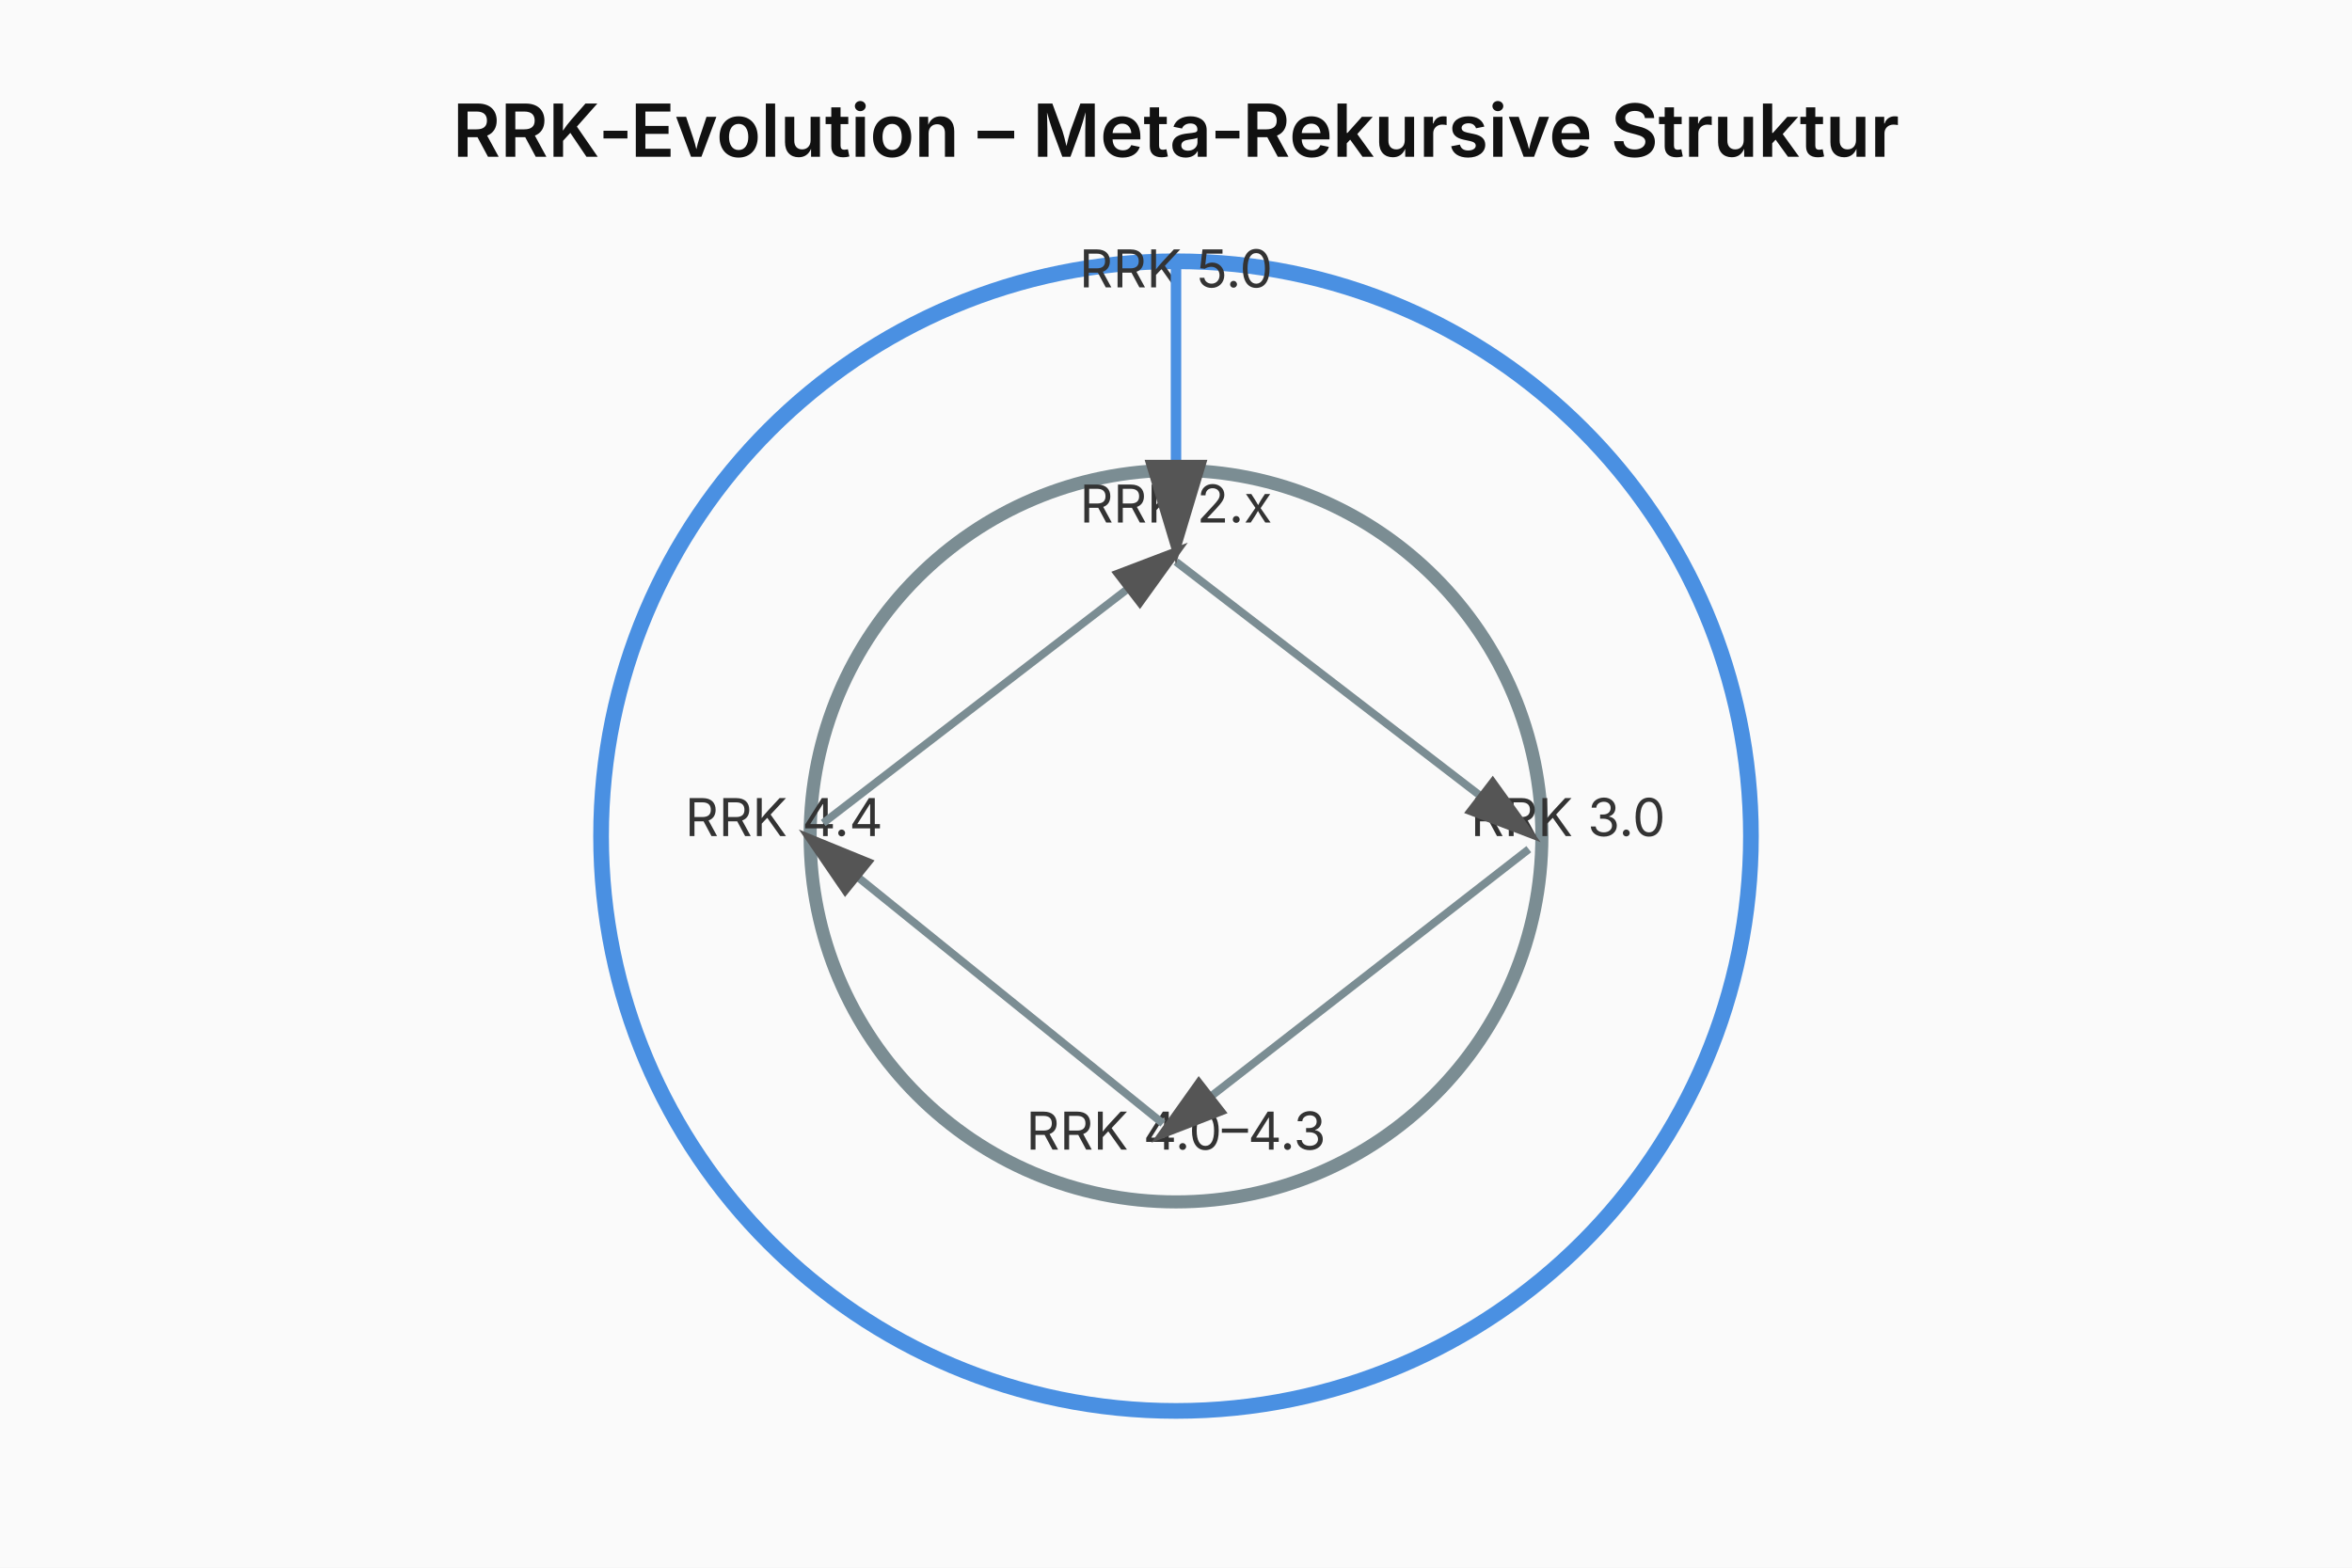
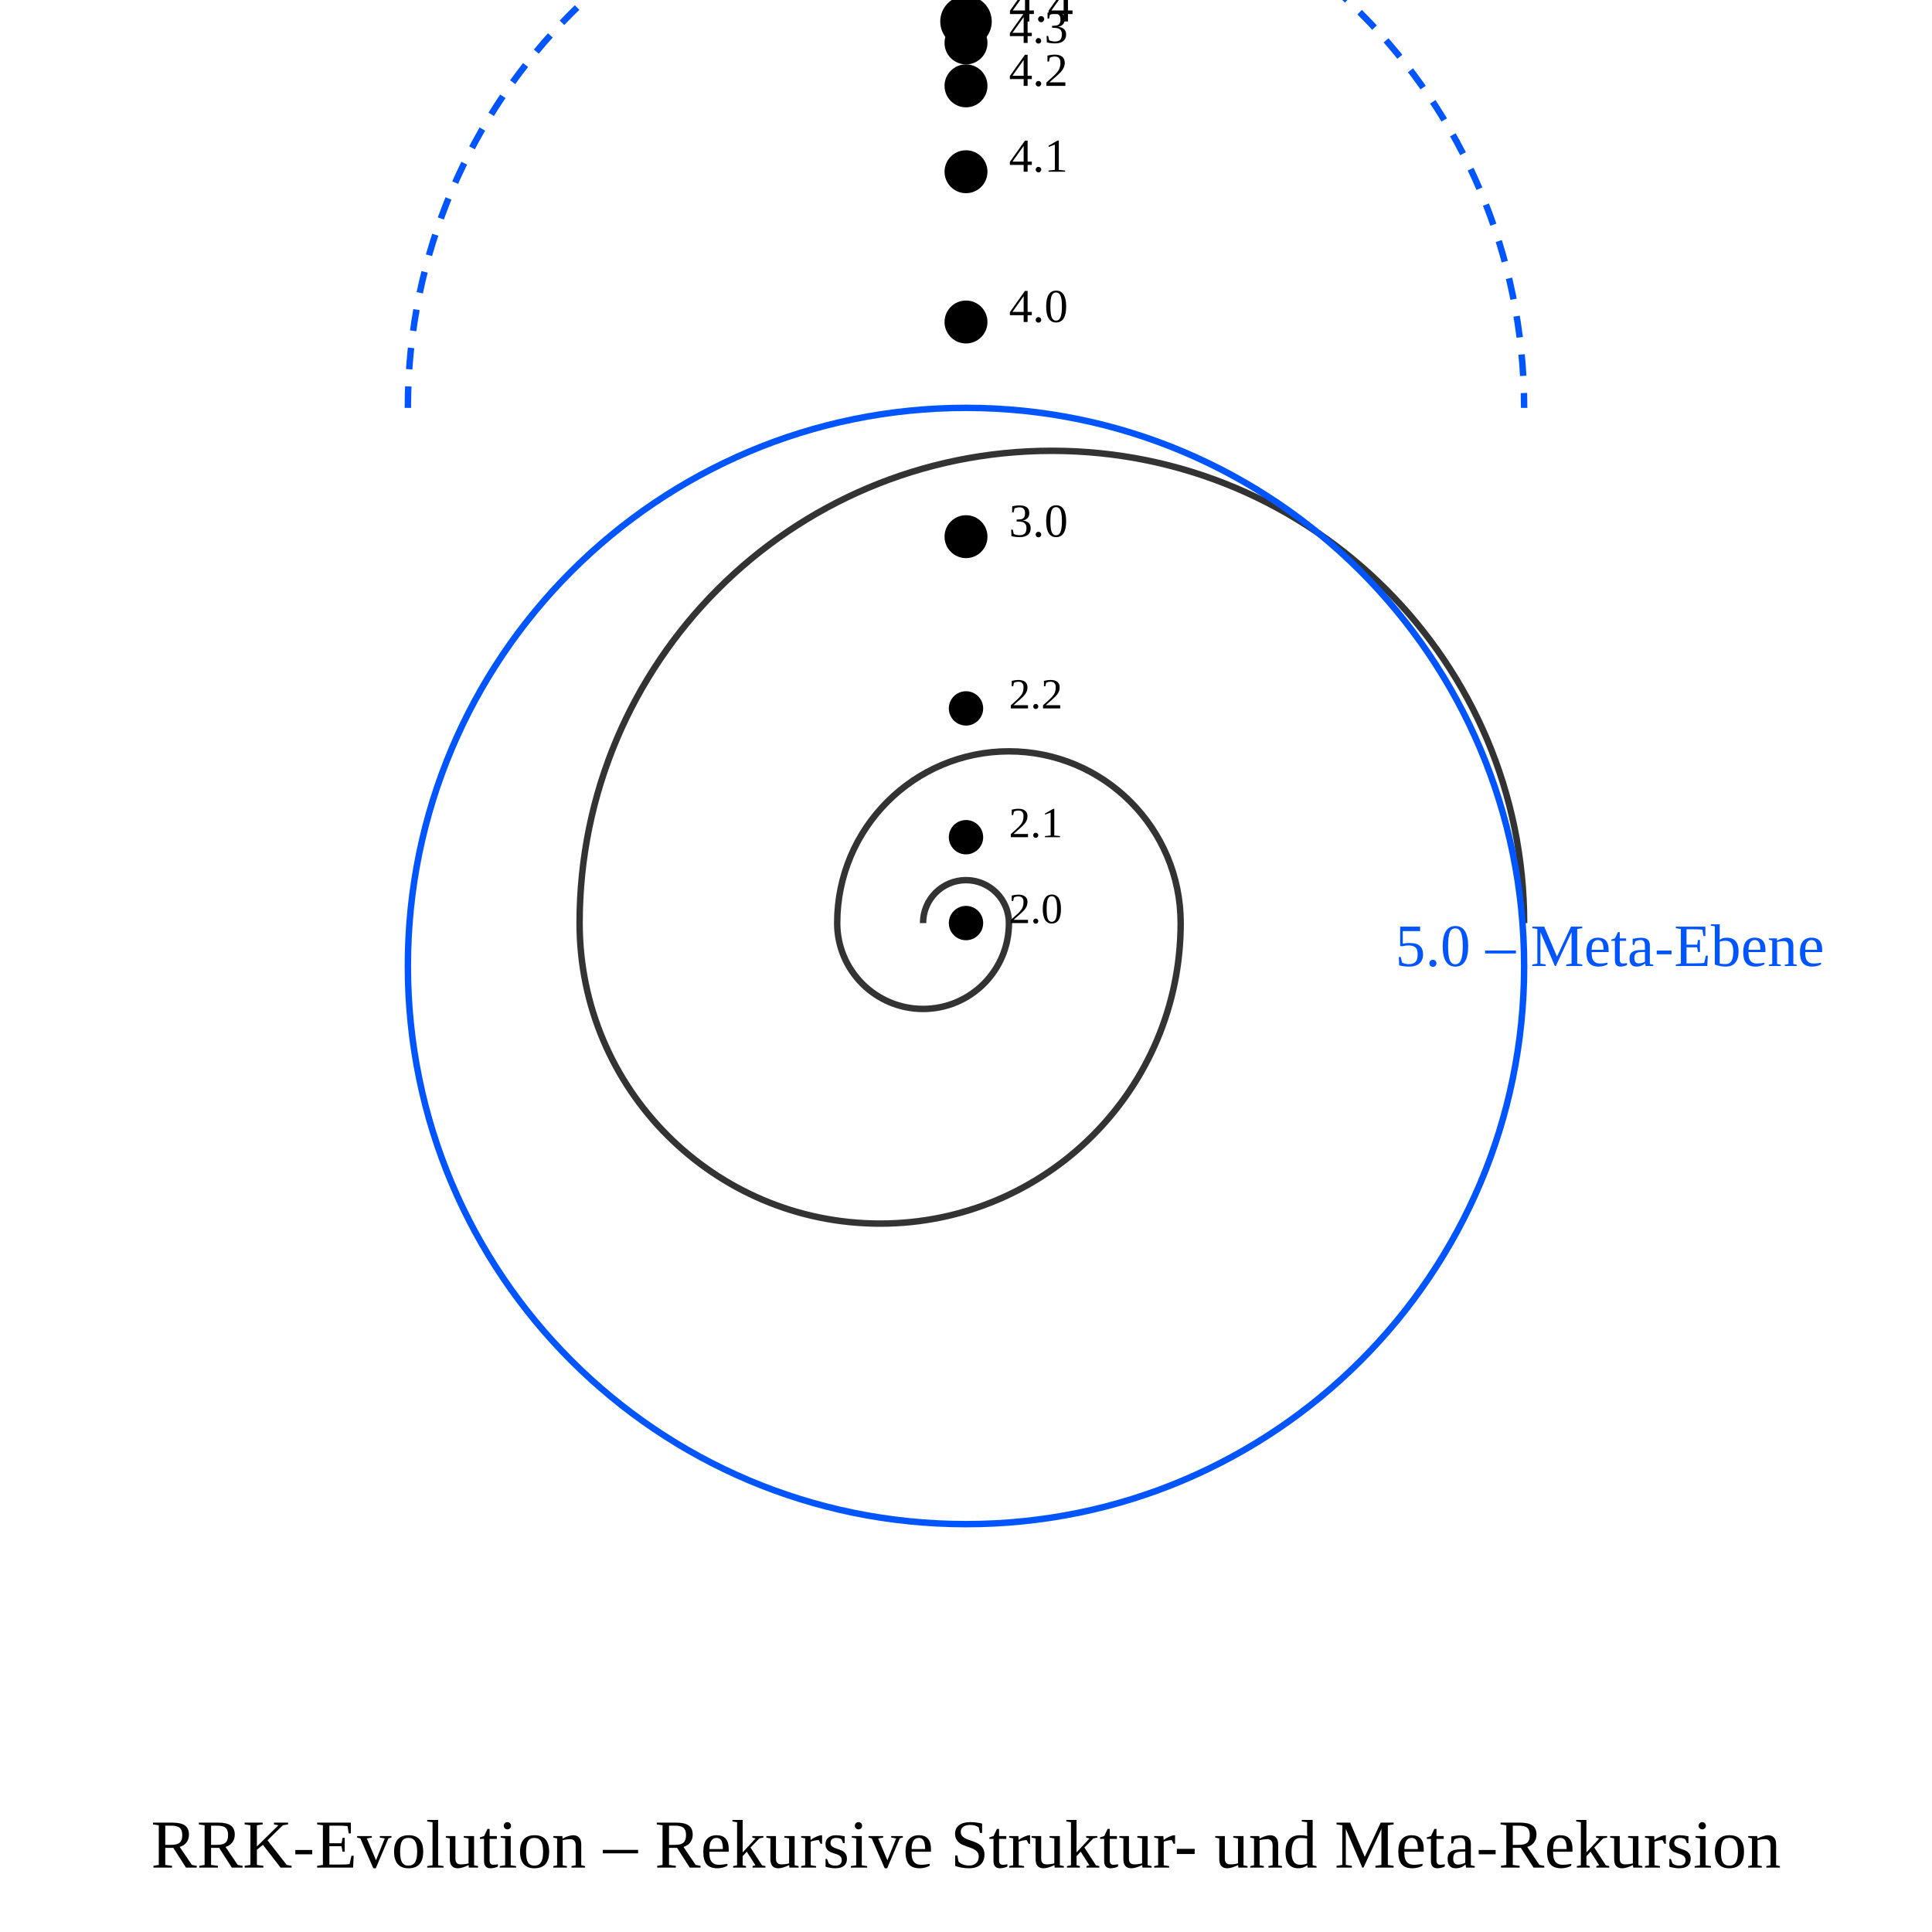
- <svg xmlns="http://www.w3.org/2000/svg" width="900" height="600" viewBox="0 0 900 600">
-   <rect width="900" height="600" fill="#fafafa" />
-   <defs>
-     <style>
-       .label { font-family: 'Inter', sans-serif; font-size: 20px; fill: #333; }
-       .title { font-family: 'Inter', sans-serif; font-size: 28px; fill: #111; font-weight: 600; }
-     </style>
-   </defs>
-   <text x="450" y="60" text-anchor="middle" class="title">
-     RRK‑Evolution – Meta‑Rekursive Struktur
+ <svg xmlns="http://www.w3.org/2000/svg" width="900" height="900" viewBox="0 0 900 900">
+   <rect width="100%" height="100%" fill="white" />
+   <path d="     M450,450     m-20,-20     a20,20 0 1,1 40,0     a40,40 0 1,1 -80,0     a80,80 0 1,1 160,0     a140,140 0 1,1 -280,0     a220,220 0 1,1 440,0   " fill="none" stroke="#333" stroke-width="3" />
+   <path d="     M450,450     m-260,-260     a260,260 0 1,1 520,0   " fill="none" stroke="#0055ff" stroke-width="3" stroke-dasharray="10 8" />
+   <circle cx="450" cy="430" r="8" fill="#000" />
+   <circle cx="450" cy="390" r="8" fill="#000" />
+   <circle cx="450" cy="330" r="8" fill="#000" />
+   <circle cx="450" cy="250" r="10" fill="#000" />
+   <circle cx="450" cy="150" r="10" fill="#000" />
+   <circle cx="450" cy="80" r="10" fill="#000" />
+   <circle cx="450" cy="40" r="10" fill="#000" />
+   <circle cx="450" cy="20" r="10" fill="#000" />
+   <circle cx="450" cy="10" r="12" fill="#000" />
+   <circle cx="450" cy="450" r="260" fill="none" stroke="#0055ff" stroke-width="3" />
+   <text x="470" y="430" font-size="20" fill="#000">2.0</text>
+   <text x="470" y="390" font-size="20" fill="#000">2.1</text>
+   <text x="470" y="330" font-size="20" fill="#000">2.2</text>
+   <text x="470" y="250" font-size="22" fill="#000">3.0</text>
+   <text x="470" y="150" font-size="22" fill="#000">4.0</text>
+   <text x="470" y="80" font-size="22" fill="#000">4.1</text>
+   <text x="470" y="40" font-size="22" fill="#000">4.2</text>
+   <text x="470" y="20" font-size="22" fill="#000">4.3</text>
+   <text x="470" y="10" font-size="24" fill="#000">4.4</text>
+   <text x="650" y="450" font-size="28" fill="#0055ff">5.0 – Meta‑Ebene</text>
+   <text x="450" y="870" font-size="32" fill="#000" text-anchor="middle">
+     RRK‑Evolution – Rekursive Struktur- und Meta‑Rekursion
  </text>
-   <circle cx="450" cy="320" r="220" fill="none" stroke="#4A90E2" stroke-width="6" />
-   <circle cx="450" cy="320" r="140" fill="none" stroke="#7B8D93" stroke-width="5" />
-   <text x="450" y="200" text-anchor="middle" class="label">RRK 2.x</text>
-   <text x="600" y="320" text-anchor="middle" class="label">RRK 3.0</text>
-   <text x="450" y="440" text-anchor="middle" class="label">RRK 4.0–4.3</text>
-   <text x="300" y="320" text-anchor="middle" class="label">RRK 4.4</text>
-   <text x="450" y="110" text-anchor="middle" class="label" fill="#4A90E2">RRK 5.0</text>
-   <path d="M450 215 L580 315" stroke="#7B8D93" stroke-width="3" fill="none" marker-end="url(#arrow)" />
-   <path d="M585 325 L450 430" stroke="#7B8D93" stroke-width="3" fill="none" marker-end="url(#arrow)" />
-   <path d="M445 430 L315 325" stroke="#7B8D93" stroke-width="3" fill="none" marker-end="url(#arrow)" />
-   <path d="M315 315 L445 215" stroke="#7B8D93" stroke-width="3" fill="none" marker-end="url(#arrow)" />
-   <path d="M450 100 L450 200" stroke="#4A90E2" stroke-width="4" fill="none" marker-end="url(#arrow)" />
-   <defs>
-     <marker id="arrow" markerWidth="10" markerHeight="10" refX="6" refY="3" orient="auto">
-       <polygon points="0 0, 10 3, 0 6" fill="#555" />
-     </marker>
-   </defs>
</svg>
